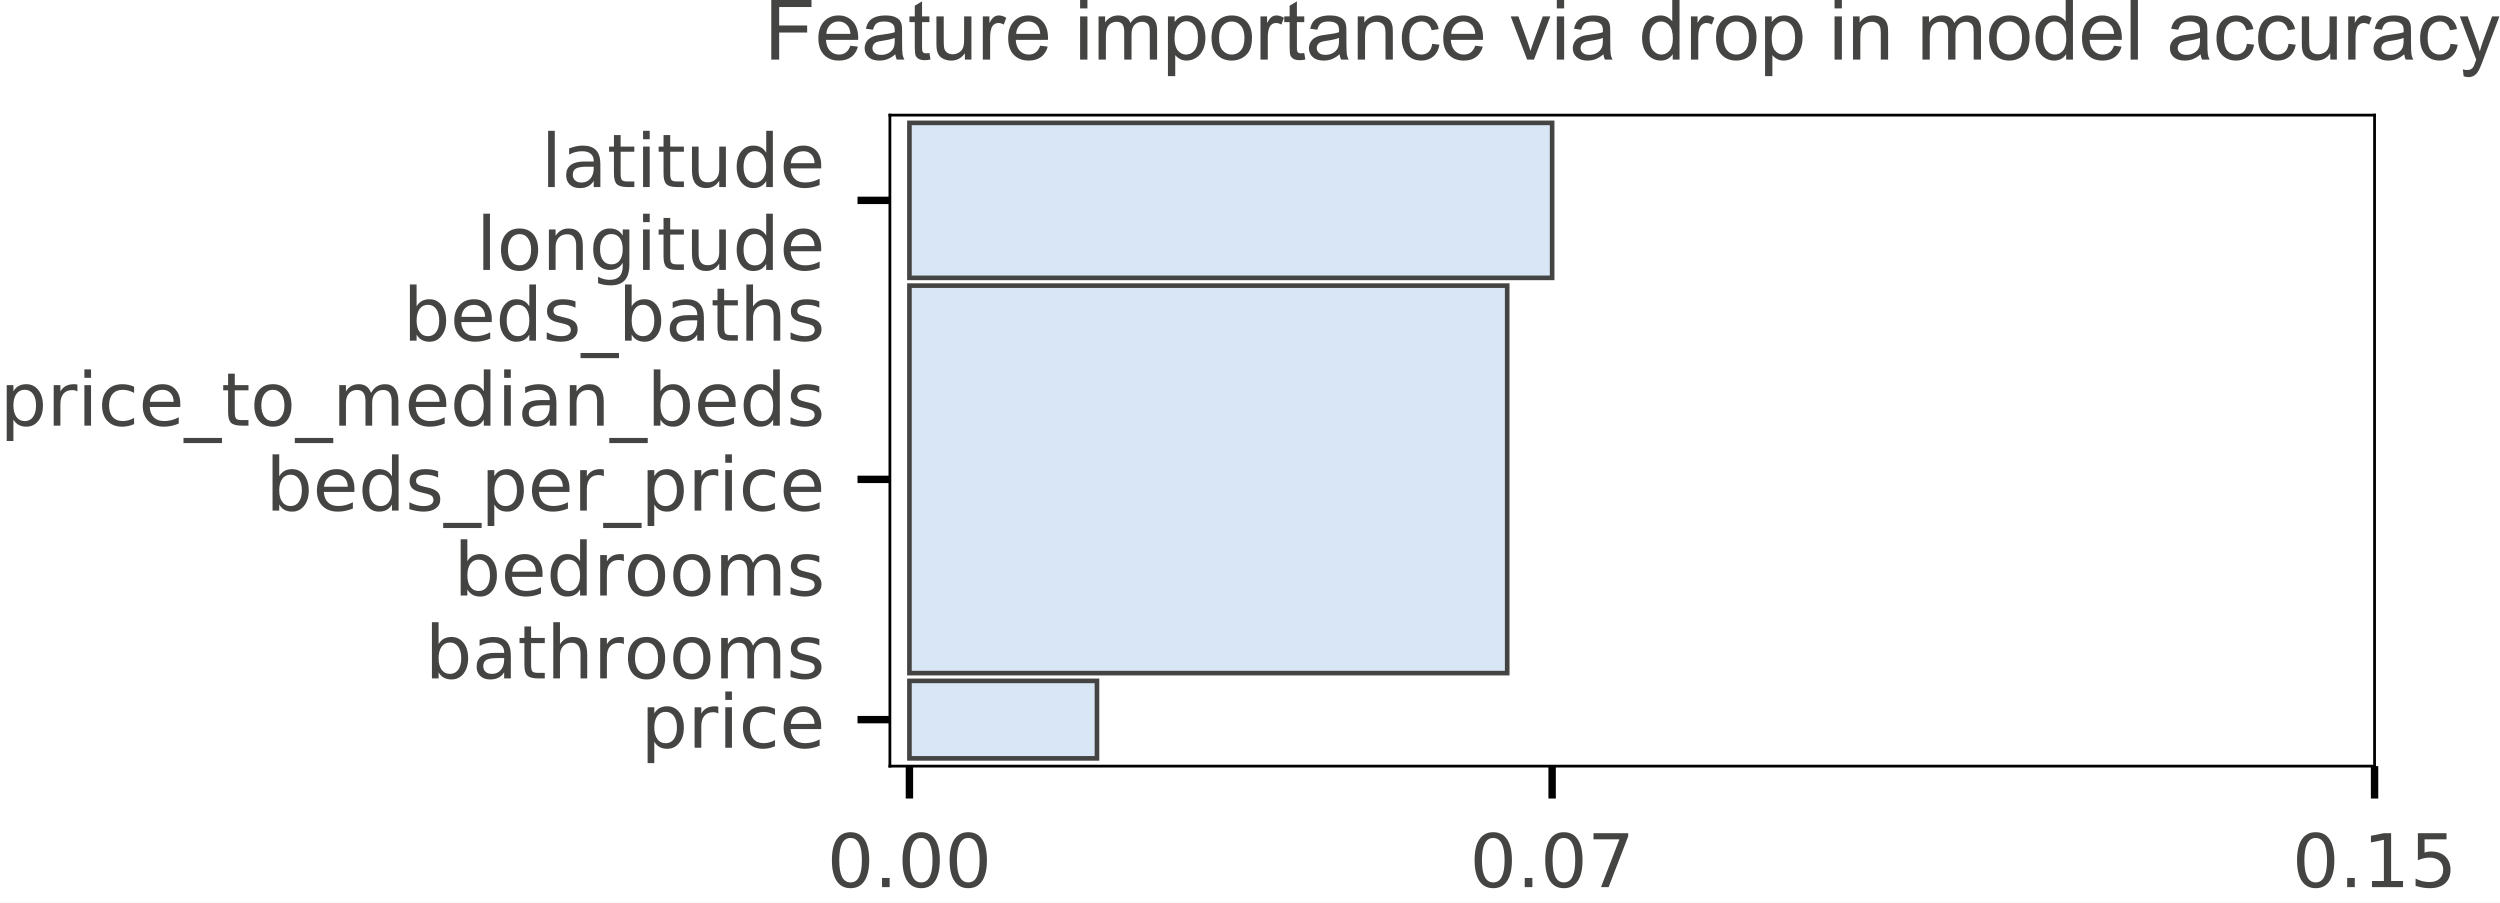
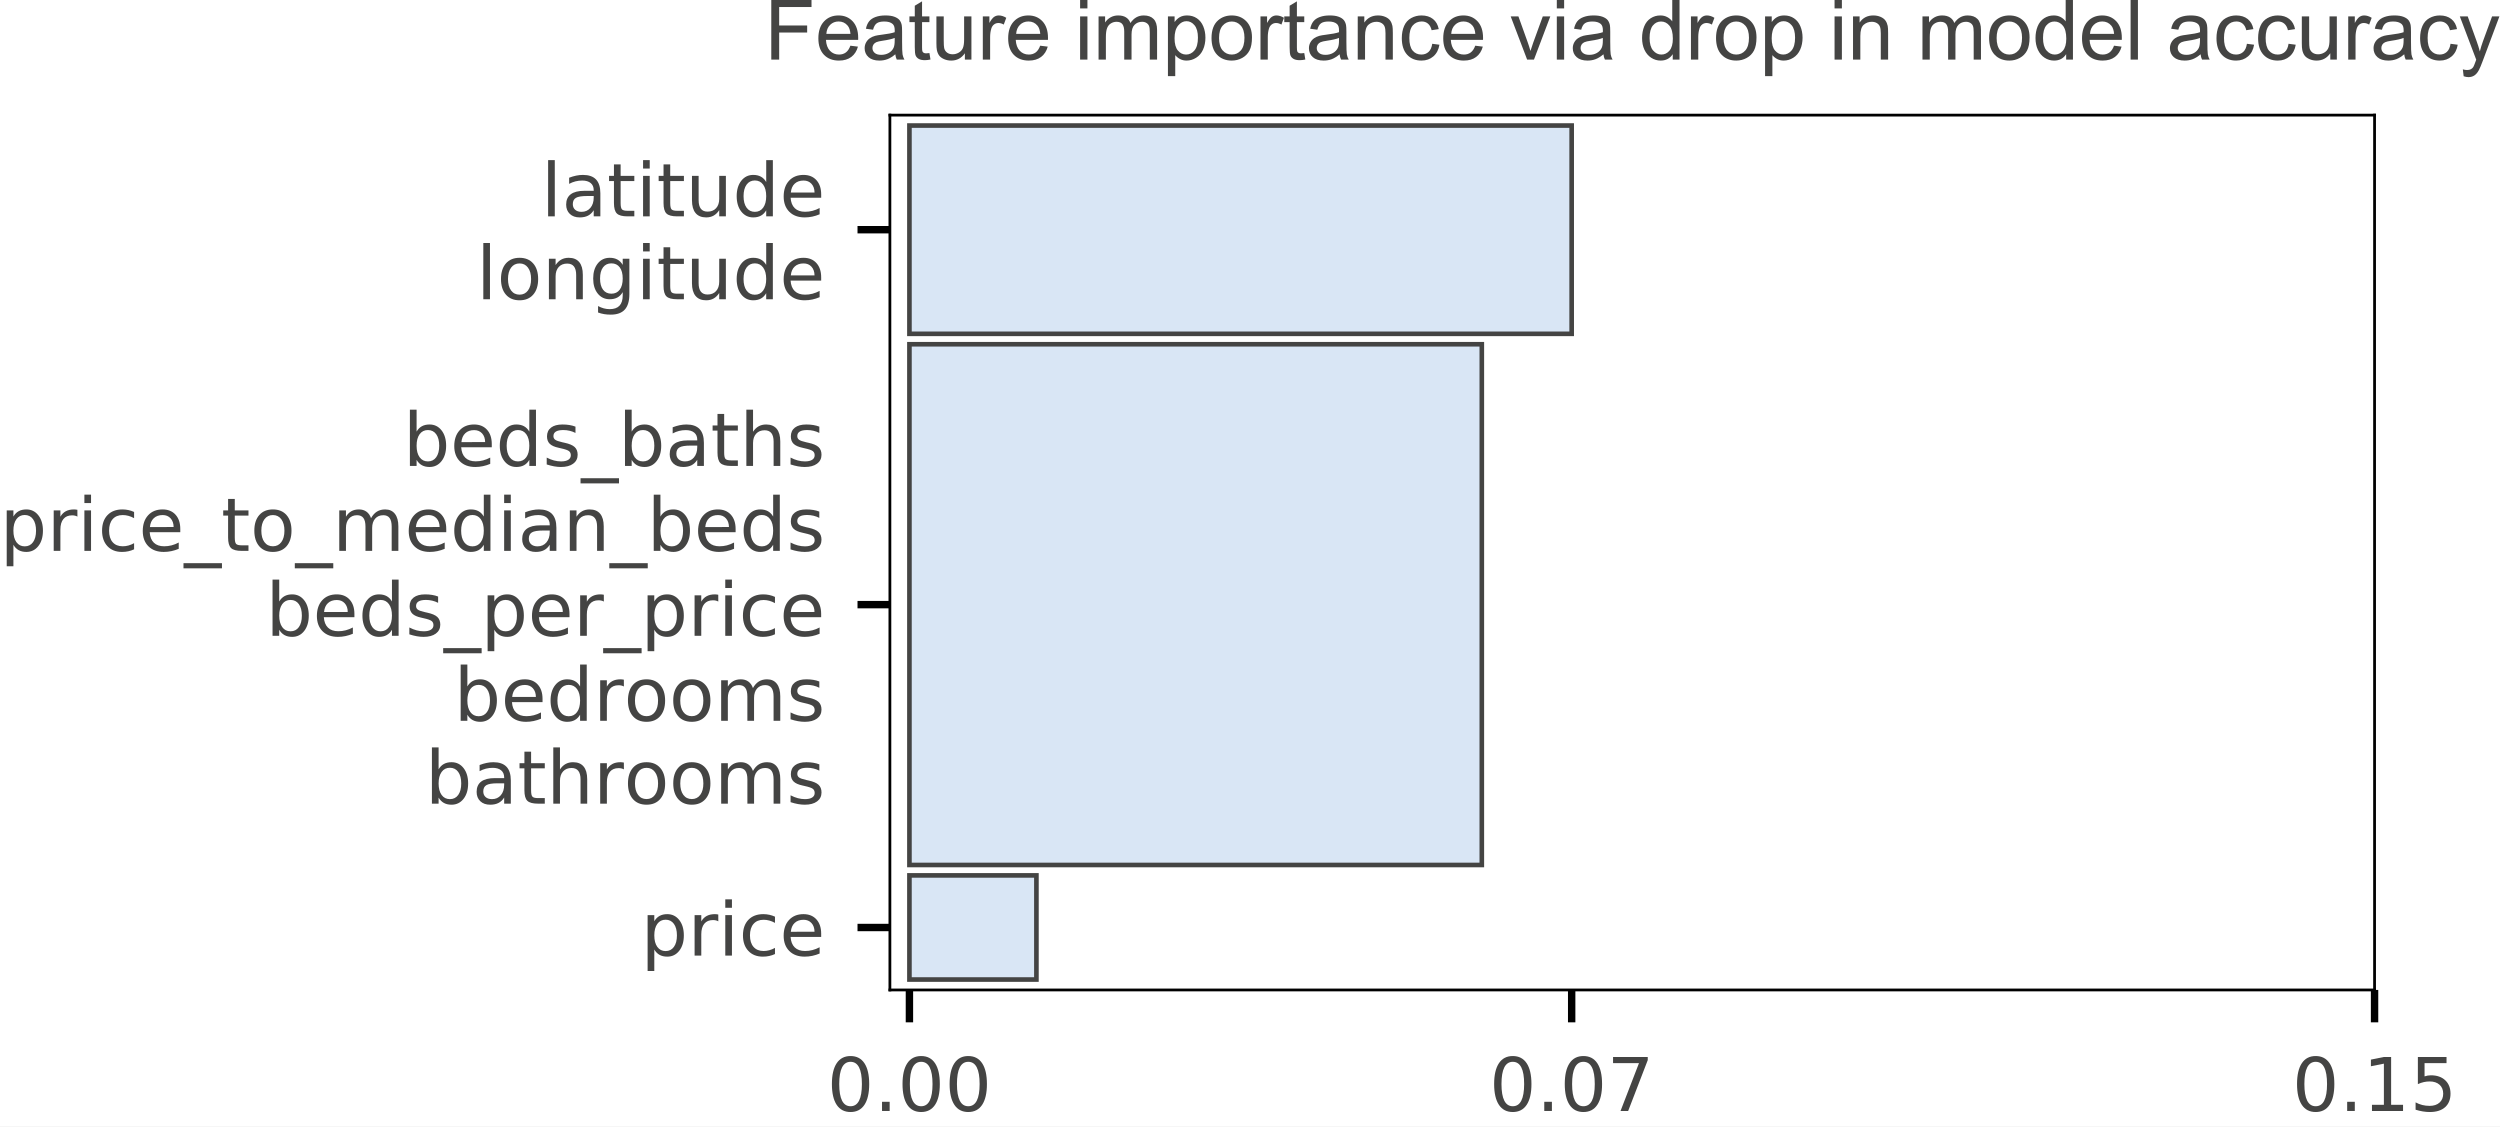
- <svg xmlns="http://www.w3.org/2000/svg" xmlns:xlink="http://www.w3.org/1999/xlink" height="97.545pt" version="1.1" viewBox="0 0 270.198 97.545" width="270.198pt">
+ <svg xmlns="http://www.w3.org/2000/svg" xmlns:xlink="http://www.w3.org/1999/xlink" height="121.737pt" version="1.1" viewBox="0 0 270.198 121.737" width="270.198pt">
  <defs>
    <style type="text/css">
*{stroke-linecap:butt;stroke-linejoin:round;}
  </style>
  </defs>
  <g id="figure_1">
    <g id="patch_1">
-       <path d="M 0 97.545  L 270.198 97.545  L 270.198 0  L 0 0  z " style="fill:#ffffff;" />
+       <path d="M 0 121.737  L 270.198 121.737  L 270.198 0  L 0 0  z " style="fill:#ffffff;" />
    </g>
    <g id="axes_1">
      <g id="patch_2">
-         <path d="M 96.179 82.802  L 256.641 82.802  L 256.641 12.442  L 96.179 12.442  z " style="fill:#ffffff;" />
+         <path d="M 96.179 106.994  L 256.641 106.994  L 256.641 12.442  L 96.179 12.442  z " style="fill:#ffffff;" />
      </g>
      <g id="patch_3">
-         <path clip-path="url(#pb4e7ca838b)" d="M 98.29 13.28  L 167.753 13.28  L 167.753 30.032  L 98.29 30.032  z " style="fill:#d9e6f5;stroke:#444443;stroke-linejoin:miter;stroke-width:0.5;" />
+         <path clip-path="url(#p5113e5cf1f)" d="M 98.29 13.568  L 169.865 13.568  L 169.865 36.08  L 98.29 36.08  z " style="fill:#d9e6f5;stroke:#444443;stroke-linejoin:miter;stroke-width:0.5;" />
      </g>
      <g id="patch_4">
-         <path clip-path="url(#pb4e7ca838b)" d="M 98.29 30.87  L 162.897 30.87  L 162.897 72.751  L 98.29 72.751  z " style="fill:#d9e6f5;stroke:#444443;stroke-linejoin:miter;stroke-width:0.5;" />
+         <path clip-path="url(#p5113e5cf1f)" d="M 98.29 37.206  L 160.153 37.206  L 160.153 93.487  L 98.29 93.487  z " style="fill:#d9e6f5;stroke:#444443;stroke-linejoin:miter;stroke-width:0.5;" />
      </g>
      <g id="patch_5">
-         <path clip-path="url(#pb4e7ca838b)" d="M 98.29 73.588  L 118.559 73.588  L 118.559 81.964  L 98.29 81.964  z " style="fill:#d9e6f5;stroke:#444443;stroke-linejoin:miter;stroke-width:0.5;" />
+         <path clip-path="url(#p5113e5cf1f)" d="M 98.29 94.612  L 112.014 94.612  L 112.014 105.868  L 98.29 105.868  z " style="fill:#d9e6f5;stroke:#444443;stroke-linejoin:miter;stroke-width:0.5;" />
      </g>
      <g id="matplotlib.axis_1">
        <g id="xtick_1">
          <g id="line2d_1">
            <defs>
-               <path d="M 0 0  L 0 3.5  " id="m1518445df1" style="stroke:#000000;stroke-width:0.8;" />
-             </defs>
-             <g>
-               <use style="stroke:#000000;stroke-width:0.8;" x="98.29" xlink:href="#m1518445df1" y="82.802" />
+               <path d="M 0 0  L 0 3.5  " id="m4d59fec3ed" style="stroke:#000000;stroke-width:0.8;" />
+             </defs>
+             <g>
+               <use style="stroke:#000000;stroke-width:0.8;" x="98.29" xlink:href="#m4d59fec3ed" y="106.994" />
            </g>
          </g>
          <g id="text_1">
            <defs>
              <path d="M 31.781 66.406  Q 24.172 66.406 20.328 58.906  Q 16.5 51.422 16.5 36.375  Q 16.5 21.391 20.328 13.891  Q 24.172 6.391 31.781 6.391  Q 39.453 6.391 43.281 13.891  Q 47.125 21.391 47.125 36.375  Q 47.125 51.422 43.281 58.906  Q 39.453 66.406 31.781 66.406  z M 31.781 74.219  Q 44.047 74.219 50.516 64.516  Q 56.984 54.828 56.984 36.375  Q 56.984 17.969 50.516 8.266  Q 44.047 -1.422 31.781 -1.422  Q 19.531 -1.422 13.062 8.266  Q 6.594 17.969 6.594 36.375  Q 6.594 54.828 13.062 64.516  Q 19.531 74.219 31.781 74.219  z " id="DejaVuSans-30" />
              <path d="M 10.688 12.406  L 21 12.406  L 21 0  L 10.688 0  z " id="DejaVuSans-2e" />
            </defs>
-             <g style="fill:#444443;" transform="translate(89.38385 95.88078)scale(0.08 -0.08)">
+             <g style="fill:#444443;" transform="translate(89.38385 120.0728)scale(0.08 -0.08)">
              <use xlink:href="#DejaVuSans-30" />
              <use x="63.623" xlink:href="#DejaVuSans-2e" />
              <use x="95.41" xlink:href="#DejaVuSans-30" />
              <use x="159.033" xlink:href="#DejaVuSans-30" />
            </g>
          </g>
        </g>
        <g id="xtick_2">
          <g id="line2d_2">
            <g>
-               <use style="stroke:#000000;stroke-width:0.8;" x="167.753" xlink:href="#m1518445df1" y="82.802" />
+               <use style="stroke:#000000;stroke-width:0.8;" x="169.865" xlink:href="#m4d59fec3ed" y="106.994" />
            </g>
          </g>
          <g id="text_2">
            <defs>
              <path d="M 8.203 72.906  L 55.078 72.906  L 55.078 68.703  L 28.609 0  L 18.312 0  L 43.219 64.594  L 8.203 64.594  z " id="DejaVuSans-37" />
            </defs>
-             <g style="fill:#444443;" transform="translate(158.8472 95.88078)scale(0.08 -0.08)">
+             <g style="fill:#444443;" transform="translate(160.9586 120.0728)scale(0.08 -0.08)">
              <use xlink:href="#DejaVuSans-30" />
              <use x="63.623" xlink:href="#DejaVuSans-2e" />
              <use x="95.41" xlink:href="#DejaVuSans-30" />
              <use x="159.033" xlink:href="#DejaVuSans-37" />
            </g>
          </g>
        </g>
        <g id="xtick_3">
          <g id="line2d_3">
            <g>
-               <use style="stroke:#000000;stroke-width:0.8;" x="256.641" xlink:href="#m1518445df1" y="82.802" />
+               <use style="stroke:#000000;stroke-width:0.8;" x="256.641" xlink:href="#m4d59fec3ed" y="106.994" />
            </g>
          </g>
          <g id="text_3">
            <defs>
              <path d="M 12.406 8.297  L 28.516 8.297  L 28.516 63.922  L 10.984 60.406  L 10.984 69.391  L 28.422 72.906  L 38.281 72.906  L 38.281 8.297  L 54.391 8.297  L 54.391 0  L 12.406 0  z " id="DejaVuSans-31" />
              <path d="M 10.797 72.906  L 49.516 72.906  L 49.516 64.594  L 19.828 64.594  L 19.828 46.734  Q 21.969 47.469 24.109 47.828  Q 26.266 48.188 28.422 48.188  Q 40.625 48.188 47.75 41.5  Q 54.891 34.812 54.891 23.391  Q 54.891 11.625 47.562 5.094  Q 40.234 -1.422 26.906 -1.422  Q 22.312 -1.422 17.547 -0.641  Q 12.797 0.141 7.719 1.703  L 7.719 11.625  Q 12.109 9.234 16.797 8.062  Q 21.484 6.891 26.703 6.891  Q 35.156 6.891 40.078 11.328  Q 45.016 15.766 45.016 23.391  Q 45.016 31 40.078 35.438  Q 35.156 39.891 26.703 39.891  Q 22.75 39.891 18.812 39.016  Q 14.891 38.141 10.797 36.281  z " id="DejaVuSans-35" />
            </defs>
-             <g style="fill:#444443;" transform="translate(247.735 95.88078)scale(0.08 -0.08)">
+             <g style="fill:#444443;" transform="translate(247.735 120.0728)scale(0.08 -0.08)">
              <use xlink:href="#DejaVuSans-30" />
              <use x="63.623" xlink:href="#DejaVuSans-2e" />
              <use x="95.41" xlink:href="#DejaVuSans-31" />
              <use x="159.033" xlink:href="#DejaVuSans-35" />
            </g>
          </g>
        </g>
      </g>
      <g id="matplotlib.axis_2">
        <g id="ytick_1">
          <g id="line2d_4">
            <defs>
-               <path d="M 0 0  L -3.5 0  " id="m48a1616b72" style="stroke:#000000;stroke-width:0.8;" />
-             </defs>
-             <g>
-               <use style="stroke:#000000;stroke-width:0.8;" x="96.179" xlink:href="#m48a1616b72" y="21.656" />
+               <path d="M 0 0  L -3.5 0  " id="mfc7f352cbe" style="stroke:#000000;stroke-width:0.8;" />
+             </defs>
+             <g>
+               <use style="stroke:#000000;stroke-width:0.8;" x="96.179" xlink:href="#mfc7f352cbe" y="24.824" />
            </g>
          </g>
          <g id="text_4">
            <defs>
              <path d="M 9.422 75.984  L 18.406 75.984  L 18.406 0  L 9.422 0  z " id="DejaVuSans-6c" />
              <path d="M 34.281 27.484  Q 23.391 27.484 19.188 25  Q 14.984 22.516 14.984 16.5  Q 14.984 11.719 18.141 8.906  Q 21.297 6.109 26.703 6.109  Q 34.188 6.109 38.703 11.406  Q 43.219 16.703 43.219 25.484  L 43.219 27.484  z M 52.203 31.203  L 52.203 0  L 43.219 0  L 43.219 8.297  Q 40.141 3.328 35.547 0.953  Q 30.953 -1.422 24.312 -1.422  Q 15.922 -1.422 10.953 3.297  Q 6 8.016 6 15.922  Q 6 25.141 12.172 29.828  Q 18.359 34.516 30.609 34.516  L 43.219 34.516  L 43.219 35.406  Q 43.219 41.609 39.141 45  Q 35.062 48.391 27.688 48.391  Q 23 48.391 18.547 47.266  Q 14.109 46.141 10.016 43.891  L 10.016 52.203  Q 14.938 54.109 19.578 55.047  Q 24.219 56 28.609 56  Q 40.484 56 46.344 49.844  Q 52.203 43.703 52.203 31.203  z " id="DejaVuSans-61" />
              <path d="M 18.312 70.219  L 18.312 54.688  L 36.812 54.688  L 36.812 47.703  L 18.312 47.703  L 18.312 18.016  Q 18.312 11.328 20.141 9.422  Q 21.969 7.516 27.594 7.516  L 36.812 7.516  L 36.812 0  L 27.594 0  Q 17.188 0 13.234 3.875  Q 9.281 7.766 9.281 18.016  L 9.281 47.703  L 2.688 47.703  L 2.688 54.688  L 9.281 54.688  L 9.281 70.219  z " id="DejaVuSans-74" />
              <path d="M 9.422 54.688  L 18.406 54.688  L 18.406 0  L 9.422 0  z M 9.422 75.984  L 18.406 75.984  L 18.406 64.594  L 9.422 64.594  z " id="DejaVuSans-69" />
              <path d="M 8.5 21.578  L 8.5 54.688  L 17.484 54.688  L 17.484 21.922  Q 17.484 14.156 20.5 10.266  Q 23.531 6.391 29.594 6.391  Q 36.859 6.391 41.078 11.031  Q 45.312 15.672 45.312 23.688  L 45.312 54.688  L 54.297 54.688  L 54.297 0  L 45.312 0  L 45.312 8.406  Q 42.047 3.422 37.719 1  Q 33.406 -1.422 27.688 -1.422  Q 18.266 -1.422 13.375 4.438  Q 8.5 10.297 8.5 21.578  z M 31.109 56  z " id="DejaVuSans-75" />
              <path d="M 45.406 46.391  L 45.406 75.984  L 54.391 75.984  L 54.391 0  L 45.406 0  L 45.406 8.203  Q 42.578 3.328 38.25 0.953  Q 33.938 -1.422 27.875 -1.422  Q 17.969 -1.422 11.734 6.484  Q 5.516 14.406 5.516 27.297  Q 5.516 40.188 11.734 48.094  Q 17.969 56 27.875 56  Q 33.938 56 38.25 53.625  Q 42.578 51.266 45.406 46.391  z M 14.797 27.297  Q 14.797 17.391 18.875 11.75  Q 22.953 6.109 30.078 6.109  Q 37.203 6.109 41.297 11.75  Q 45.406 17.391 45.406 27.297  Q 45.406 37.203 41.297 42.844  Q 37.203 48.484 30.078 48.484  Q 22.953 48.484 18.875 42.844  Q 14.797 37.203 14.797 27.297  z " id="DejaVuSans-64" />
              <path d="M 56.203 29.594  L 56.203 25.203  L 14.891 25.203  Q 15.484 15.922 20.484 11.062  Q 25.484 6.203 34.422 6.203  Q 39.594 6.203 44.453 7.469  Q 49.312 8.734 54.109 11.281  L 54.109 2.781  Q 49.266 0.734 44.188 -0.344  Q 39.109 -1.422 33.891 -1.422  Q 20.797 -1.422 13.156 6.188  Q 5.516 13.812 5.516 26.812  Q 5.516 40.234 12.766 48.109  Q 20.016 56 32.328 56  Q 43.359 56 49.781 48.891  Q 56.203 41.797 56.203 29.594  z M 47.219 32.234  Q 47.125 39.594 43.094 43.984  Q 39.062 48.391 32.422 48.391  Q 24.906 48.391 20.391 44.141  Q 15.875 39.891 15.188 32.172  z " id="DejaVuSans-65" />
            </defs>
-             <g style="fill:#444443;" transform="translate(58.4875 20.21609)scale(0.08 -0.08)">
+             <g style="fill:#444443;" transform="translate(58.4875 23.38409)scale(0.08 -0.08)">
              <use xlink:href="#DejaVuSans-6c" />
              <use x="27.783" xlink:href="#DejaVuSans-61" />
              <use x="89.062" xlink:href="#DejaVuSans-74" />
              <use x="128.271" xlink:href="#DejaVuSans-69" />
              <use x="156.055" xlink:href="#DejaVuSans-74" />
              <use x="195.264" xlink:href="#DejaVuSans-75" />
              <use x="258.643" xlink:href="#DejaVuSans-64" />
              <use x="322.119" xlink:href="#DejaVuSans-65" />
            </g>
            <defs>
              <path d="M 30.609 48.391  Q 23.391 48.391 19.188 42.75  Q 14.984 37.109 14.984 27.297  Q 14.984 17.484 19.156 11.844  Q 23.344 6.203 30.609 6.203  Q 37.797 6.203 41.984 11.859  Q 46.188 17.531 46.188 27.297  Q 46.188 37.016 41.984 42.703  Q 37.797 48.391 30.609 48.391  z M 30.609 56  Q 42.328 56 49.016 48.375  Q 55.719 40.766 55.719 27.297  Q 55.719 13.875 49.016 6.219  Q 42.328 -1.422 30.609 -1.422  Q 18.844 -1.422 12.172 6.219  Q 5.516 13.875 5.516 27.297  Q 5.516 40.766 12.172 48.375  Q 18.844 56 30.609 56  z " id="DejaVuSans-6f" />
              <path d="M 54.891 33.016  L 54.891 0  L 45.906 0  L 45.906 32.719  Q 45.906 40.484 42.875 44.328  Q 39.844 48.188 33.797 48.188  Q 26.516 48.188 22.312 43.547  Q 18.109 38.922 18.109 30.906  L 18.109 0  L 9.078 0  L 9.078 54.688  L 18.109 54.688  L 18.109 46.188  Q 21.344 51.125 25.703 53.562  Q 30.078 56 35.797 56  Q 45.219 56 50.047 50.172  Q 54.891 44.344 54.891 33.016  z " id="DejaVuSans-6e" />
              <path d="M 45.406 27.984  Q 45.406 37.75 41.375 43.109  Q 37.359 48.484 30.078 48.484  Q 22.859 48.484 18.828 43.109  Q 14.797 37.75 14.797 27.984  Q 14.797 18.266 18.828 12.891  Q 22.859 7.516 30.078 7.516  Q 37.359 7.516 41.375 12.891  Q 45.406 18.266 45.406 27.984  z M 54.391 6.781  Q 54.391 -7.172 48.188 -13.984  Q 42 -20.797 29.203 -20.797  Q 24.469 -20.797 20.266 -20.094  Q 16.062 -19.391 12.109 -17.922  L 12.109 -9.188  Q 16.062 -11.328 19.922 -12.344  Q 23.781 -13.375 27.781 -13.375  Q 36.625 -13.375 41.016 -8.766  Q 45.406 -4.156 45.406 5.172  L 45.406 9.625  Q 42.625 4.781 38.281 2.391  Q 33.938 0 27.875 0  Q 17.828 0 11.672 7.656  Q 5.516 15.328 5.516 27.984  Q 5.516 40.672 11.672 48.328  Q 17.828 56 27.875 56  Q 33.938 56 38.281 53.609  Q 42.625 51.219 45.406 46.391  L 45.406 54.688  L 54.391 54.688  z " id="DejaVuSans-67" />
            </defs>
-             <g style="fill:#444443;" transform="translate(51.4825 29.17434)scale(0.08 -0.08)">
+             <g style="fill:#444443;" transform="translate(51.4825 32.34234)scale(0.08 -0.08)">
              <use xlink:href="#DejaVuSans-6c" />
              <use x="27.783" xlink:href="#DejaVuSans-6f" />
              <use x="88.965" xlink:href="#DejaVuSans-6e" />
              <use x="152.344" xlink:href="#DejaVuSans-67" />
              <use x="215.82" xlink:href="#DejaVuSans-69" />
              <use x="243.604" xlink:href="#DejaVuSans-74" />
              <use x="282.812" xlink:href="#DejaVuSans-75" />
              <use x="346.191" xlink:href="#DejaVuSans-64" />
              <use x="409.668" xlink:href="#DejaVuSans-65" />
            </g>
          </g>
        </g>
        <g id="ytick_2">
          <g id="line2d_5">
            <g>
-               <use style="stroke:#000000;stroke-width:0.8;" x="96.179" xlink:href="#m48a1616b72" y="51.81" />
+               <use style="stroke:#000000;stroke-width:0.8;" x="96.179" xlink:href="#mfc7f352cbe" y="65.346" />
            </g>
          </g>
          <g id="text_5">
            <defs>
              <path d="M 48.688 27.297  Q 48.688 37.203 44.609 42.844  Q 40.531 48.484 33.406 48.484  Q 26.266 48.484 22.188 42.844  Q 18.109 37.203 18.109 27.297  Q 18.109 17.391 22.188 11.75  Q 26.266 6.109 33.406 6.109  Q 40.531 6.109 44.609 11.75  Q 48.688 17.391 48.688 27.297  z M 18.109 46.391  Q 20.953 51.266 25.266 53.625  Q 29.594 56 35.594 56  Q 45.562 56 51.781 48.094  Q 58.016 40.188 58.016 27.297  Q 58.016 14.406 51.781 6.484  Q 45.562 -1.422 35.594 -1.422  Q 29.594 -1.422 25.266 0.953  Q 20.953 3.328 18.109 8.203  L 18.109 0  L 9.078 0  L 9.078 75.984  L 18.109 75.984  z " id="DejaVuSans-62" />
              <path d="M 44.281 53.078  L 44.281 44.578  Q 40.484 46.531 36.375 47.5  Q 32.281 48.484 27.875 48.484  Q 21.188 48.484 17.844 46.438  Q 14.5 44.391 14.5 40.281  Q 14.5 37.156 16.891 35.375  Q 19.281 33.594 26.516 31.984  L 29.594 31.297  Q 39.156 29.25 43.188 25.516  Q 47.219 21.781 47.219 15.094  Q 47.219 7.469 41.188 3.016  Q 35.156 -1.422 24.609 -1.422  Q 20.219 -1.422 15.453 -0.562  Q 10.688 0.297 5.422 2  L 5.422 11.281  Q 10.406 8.688 15.234 7.391  Q 20.062 6.109 24.812 6.109  Q 31.156 6.109 34.562 8.281  Q 37.984 10.453 37.984 14.406  Q 37.984 18.062 35.516 20.016  Q 33.062 21.969 24.703 23.781  L 21.578 24.516  Q 13.234 26.266 9.516 29.906  Q 5.812 33.547 5.812 39.891  Q 5.812 47.609 11.281 51.797  Q 16.75 56 26.812 56  Q 31.781 56 36.172 55.266  Q 40.578 54.547 44.281 53.078  z " id="DejaVuSans-73" />
              <path d="M 50.984 -16.609  L 50.984 -23.578  L -0.984 -23.578  L -0.984 -16.609  z " id="DejaVuSans-5f" />
              <path d="M 54.891 33.016  L 54.891 0  L 45.906 0  L 45.906 32.719  Q 45.906 40.484 42.875 44.328  Q 39.844 48.188 33.797 48.188  Q 26.516 48.188 22.312 43.547  Q 18.109 38.922 18.109 30.906  L 18.109 0  L 9.078 0  L 9.078 75.984  L 18.109 75.984  L 18.109 46.188  Q 21.344 51.125 25.703 53.562  Q 30.078 56 35.797 56  Q 45.219 56 50.047 50.172  Q 54.891 44.344 54.891 33.016  z " id="DejaVuSans-68" />
            </defs>
-             <g style="fill:#444443;" transform="translate(43.57625 36.82175)scale(0.08 -0.08)">
+             <g style="fill:#444443;" transform="translate(43.57625 50.35775)scale(0.08 -0.08)">
              <use xlink:href="#DejaVuSans-62" />
              <use x="63.477" xlink:href="#DejaVuSans-65" />
              <use x="125" xlink:href="#DejaVuSans-64" />
              <use x="188.477" xlink:href="#DejaVuSans-73" />
              <use x="240.576" xlink:href="#DejaVuSans-5f" />
              <use x="290.576" xlink:href="#DejaVuSans-62" />
              <use x="354.053" xlink:href="#DejaVuSans-61" />
              <use x="415.332" xlink:href="#DejaVuSans-74" />
              <use x="454.541" xlink:href="#DejaVuSans-68" />
              <use x="517.92" xlink:href="#DejaVuSans-73" />
            </g>
            <defs>
              <path d="M 18.109 8.203  L 18.109 -20.797  L 9.078 -20.797  L 9.078 54.688  L 18.109 54.688  L 18.109 46.391  Q 20.953 51.266 25.266 53.625  Q 29.594 56 35.594 56  Q 45.562 56 51.781 48.094  Q 58.016 40.188 58.016 27.297  Q 58.016 14.406 51.781 6.484  Q 45.562 -1.422 35.594 -1.422  Q 29.594 -1.422 25.266 0.953  Q 20.953 3.328 18.109 8.203  z M 48.688 27.297  Q 48.688 37.203 44.609 42.844  Q 40.531 48.484 33.406 48.484  Q 26.266 48.484 22.188 42.844  Q 18.109 37.203 18.109 27.297  Q 18.109 17.391 22.188 11.75  Q 26.266 6.109 33.406 6.109  Q 40.531 6.109 44.609 11.75  Q 48.688 17.391 48.688 27.297  z " id="DejaVuSans-70" />
              <path d="M 41.109 46.297  Q 39.594 47.172 37.812 47.578  Q 36.031 48 33.891 48  Q 26.266 48 22.188 43.047  Q 18.109 38.094 18.109 28.812  L 18.109 0  L 9.078 0  L 9.078 54.688  L 18.109 54.688  L 18.109 46.188  Q 20.953 51.172 25.484 53.578  Q 30.031 56 36.531 56  Q 37.453 56 38.578 55.875  Q 39.703 55.766 41.062 55.516  z " id="DejaVuSans-72" />
              <path d="M 48.781 52.594  L 48.781 44.188  Q 44.969 46.297 41.141 47.344  Q 37.312 48.391 33.406 48.391  Q 24.656 48.391 19.812 42.844  Q 14.984 37.312 14.984 27.297  Q 14.984 17.281 19.812 11.734  Q 24.656 6.203 33.406 6.203  Q 37.312 6.203 41.141 7.25  Q 44.969 8.297 48.781 10.406  L 48.781 2.094  Q 45.016 0.344 40.984 -0.531  Q 36.969 -1.422 32.422 -1.422  Q 20.062 -1.422 12.781 6.344  Q 5.516 14.109 5.516 27.297  Q 5.516 40.672 12.859 48.328  Q 20.219 56 33.016 56  Q 37.156 56 41.109 55.141  Q 45.062 54.297 48.781 52.594  z " id="DejaVuSans-63" />
              <path d="M 52 44.188  Q 55.375 50.25 60.062 53.125  Q 64.75 56 71.094 56  Q 79.641 56 84.281 50.016  Q 88.922 44.047 88.922 33.016  L 88.922 0  L 79.891 0  L 79.891 32.719  Q 79.891 40.578 77.094 44.375  Q 74.312 48.188 68.609 48.188  Q 61.625 48.188 57.562 43.547  Q 53.516 38.922 53.516 30.906  L 53.516 0  L 44.484 0  L 44.484 32.719  Q 44.484 40.625 41.703 44.406  Q 38.922 48.188 33.109 48.188  Q 26.219 48.188 22.156 43.531  Q 18.109 38.875 18.109 30.906  L 18.109 0  L 9.078 0  L 9.078 54.688  L 18.109 54.688  L 18.109 46.188  Q 21.188 51.219 25.484 53.609  Q 29.781 56 35.688 56  Q 41.656 56 45.828 52.969  Q 50 49.953 52 44.188  z " id="DejaVuSans-6d" />
            </defs>
-             <g style="fill:#444443;" transform="translate(0 46.0025)scale(0.08 -0.08)">
+             <g style="fill:#444443;" transform="translate(0 59.5385)scale(0.08 -0.08)">
              <use xlink:href="#DejaVuSans-70" />
              <use x="63.477" xlink:href="#DejaVuSans-72" />
              <use x="104.59" xlink:href="#DejaVuSans-69" />
              <use x="132.373" xlink:href="#DejaVuSans-63" />
              <use x="187.354" xlink:href="#DejaVuSans-65" />
              <use x="248.877" xlink:href="#DejaVuSans-5f" />
              <use x="298.877" xlink:href="#DejaVuSans-74" />
              <use x="338.086" xlink:href="#DejaVuSans-6f" />
              <use x="399.268" xlink:href="#DejaVuSans-5f" />
              <use x="449.268" xlink:href="#DejaVuSans-6d" />
              <use x="546.68" xlink:href="#DejaVuSans-65" />
              <use x="608.203" xlink:href="#DejaVuSans-64" />
              <use x="671.68" xlink:href="#DejaVuSans-69" />
              <use x="699.463" xlink:href="#DejaVuSans-61" />
              <use x="760.742" xlink:href="#DejaVuSans-6e" />
              <use x="824.121" xlink:href="#DejaVuSans-5f" />
              <use x="874.121" xlink:href="#DejaVuSans-62" />
              <use x="937.598" xlink:href="#DejaVuSans-65" />
              <use x="999.121" xlink:href="#DejaVuSans-64" />
              <use x="1062.598" xlink:href="#DejaVuSans-73" />
            </g>
-             <g style="fill:#444443;" transform="translate(28.73 55.18325)scale(0.08 -0.08)">
+             <g style="fill:#444443;" transform="translate(28.73 68.71925)scale(0.08 -0.08)">
              <use xlink:href="#DejaVuSans-62" />
              <use x="63.477" xlink:href="#DejaVuSans-65" />
              <use x="125" xlink:href="#DejaVuSans-64" />
              <use x="188.477" xlink:href="#DejaVuSans-73" />
              <use x="240.576" xlink:href="#DejaVuSans-5f" />
              <use x="290.576" xlink:href="#DejaVuSans-70" />
              <use x="354.053" xlink:href="#DejaVuSans-65" />
              <use x="415.576" xlink:href="#DejaVuSans-72" />
              <use x="456.689" xlink:href="#DejaVuSans-5f" />
              <use x="506.689" xlink:href="#DejaVuSans-70" />
              <use x="570.166" xlink:href="#DejaVuSans-72" />
              <use x="611.279" xlink:href="#DejaVuSans-69" />
              <use x="639.062" xlink:href="#DejaVuSans-63" />
              <use x="694.043" xlink:href="#DejaVuSans-65" />
            </g>
-             <g style="fill:#444443;" transform="translate(49.0625 64.364)scale(0.08 -0.08)">
+             <g style="fill:#444443;" transform="translate(49.0625 77.9)scale(0.08 -0.08)">
              <use xlink:href="#DejaVuSans-62" />
              <use x="63.477" xlink:href="#DejaVuSans-65" />
              <use x="125" xlink:href="#DejaVuSans-64" />
              <use x="188.477" xlink:href="#DejaVuSans-72" />
              <use x="229.559" xlink:href="#DejaVuSans-6f" />
              <use x="290.74" xlink:href="#DejaVuSans-6f" />
              <use x="351.922" xlink:href="#DejaVuSans-6d" />
              <use x="449.334" xlink:href="#DejaVuSans-73" />
            </g>
-             <g style="fill:#444443;" transform="translate(45.955 73.32225)scale(0.08 -0.08)">
+             <g style="fill:#444443;" transform="translate(45.955 86.85825)scale(0.08 -0.08)">
              <use xlink:href="#DejaVuSans-62" />
              <use x="63.477" xlink:href="#DejaVuSans-61" />
              <use x="124.756" xlink:href="#DejaVuSans-74" />
              <use x="163.965" xlink:href="#DejaVuSans-68" />
              <use x="227.344" xlink:href="#DejaVuSans-72" />
              <use x="268.426" xlink:href="#DejaVuSans-6f" />
              <use x="329.607" xlink:href="#DejaVuSans-6f" />
              <use x="390.789" xlink:href="#DejaVuSans-6d" />
              <use x="488.201" xlink:href="#DejaVuSans-73" />
            </g>
          </g>
        </g>
        <g id="ytick_3">
          <g id="line2d_6">
            <g>
-               <use style="stroke:#000000;stroke-width:0.8;" x="96.179" xlink:href="#m48a1616b72" y="77.776" />
+               <use style="stroke:#000000;stroke-width:0.8;" x="96.179" xlink:href="#mfc7f352cbe" y="100.24" />
            </g>
          </g>
          <g id="text_6">
-             <g style="fill:#444443;" transform="translate(69.2675 80.81569)scale(0.08 -0.08)">
+             <g style="fill:#444443;" transform="translate(69.2675 103.2797)scale(0.08 -0.08)">
              <use xlink:href="#DejaVuSans-70" />
              <use x="63.477" xlink:href="#DejaVuSans-72" />
              <use x="104.59" xlink:href="#DejaVuSans-69" />
              <use x="132.373" xlink:href="#DejaVuSans-63" />
              <use x="187.354" xlink:href="#DejaVuSans-65" />
            </g>
          </g>
        </g>
      </g>
      <g id="patch_6">
-         <path d="M 96.179 82.802  L 96.179 12.442  " style="fill:none;stroke:#000000;stroke-linecap:square;stroke-linejoin:miter;stroke-width:0.3;" />
+         <path d="M 96.179 106.994  L 96.179 12.442  " style="fill:none;stroke:#000000;stroke-linecap:square;stroke-linejoin:miter;stroke-width:0.3;" />
      </g>
      <g id="patch_7">
-         <path d="M 256.641 82.802  L 256.641 12.442  " style="fill:none;stroke:#000000;stroke-linecap:square;stroke-linejoin:miter;stroke-width:0.3;" />
+         <path d="M 256.641 106.994  L 256.641 12.442  " style="fill:none;stroke:#000000;stroke-linecap:square;stroke-linejoin:miter;stroke-width:0.3;" />
      </g>
      <g id="patch_8">
-         <path d="M 96.179 82.802  L 256.641 82.802  " style="fill:none;stroke:#000000;stroke-linecap:square;stroke-linejoin:miter;stroke-width:0.3;" />
+         <path d="M 96.179 106.994  L 256.641 106.994  " style="fill:none;stroke:#000000;stroke-linecap:square;stroke-linejoin:miter;stroke-width:0.3;" />
      </g>
      <g id="patch_9">
        <path d="M 96.179 12.442  L 256.641 12.442  " style="fill:none;stroke:#000000;stroke-linecap:square;stroke-linejoin:miter;stroke-width:0.3;" />
      </g>
      <g id="text_7">
        <defs>
          <path d="M 8.203 0  L 8.203 71.578  L 56.5 71.578  L 56.5 63.141  L 17.672 63.141  L 17.672 40.969  L 51.266 40.969  L 51.266 32.516  L 17.672 32.516  L 17.672 0  z " id="ArialMT-46" />
          <path d="M 42.094 16.703  L 51.172 15.578  Q 49.031 7.625 43.219 3.219  Q 37.406 -1.172 28.375 -1.172  Q 17 -1.172 10.328 5.828  Q 3.656 12.844 3.656 25.484  Q 3.656 38.578 10.391 45.797  Q 17.141 53.031 27.875 53.031  Q 38.281 53.031 44.875 45.953  Q 51.469 38.875 51.469 26.031  Q 51.469 25.25 51.422 23.688  L 12.75 23.688  Q 13.234 15.141 17.578 10.594  Q 21.922 6.062 28.422 6.062  Q 33.25 6.062 36.672 8.594  Q 40.094 11.141 42.094 16.703  z M 13.234 30.906  L 42.188 30.906  Q 41.609 37.453 38.875 40.719  Q 34.672 45.797 27.984 45.797  Q 21.922 45.797 17.797 41.75  Q 13.672 37.703 13.234 30.906  z " id="ArialMT-65" />
          <path d="M 40.438 6.391  Q 35.547 2.25 31.031 0.531  Q 26.516 -1.172 21.344 -1.172  Q 12.797 -1.172 8.203 3  Q 3.609 7.172 3.609 13.672  Q 3.609 17.484 5.344 20.625  Q 7.078 23.781 9.891 25.688  Q 12.703 27.594 16.219 28.562  Q 18.797 29.25 24.031 29.891  Q 34.672 31.156 39.703 32.906  Q 39.75 34.719 39.75 35.203  Q 39.75 40.578 37.25 42.781  Q 33.891 45.75 27.25 45.75  Q 21.047 45.75 18.094 43.578  Q 15.141 41.406 13.719 35.891  L 5.125 37.062  Q 6.297 42.578 8.984 45.969  Q 11.672 49.359 16.75 51.188  Q 21.828 53.031 28.516 53.031  Q 35.156 53.031 39.297 51.469  Q 43.453 49.906 45.406 47.531  Q 47.359 45.172 48.141 41.547  Q 48.578 39.312 48.578 33.453  L 48.578 21.734  Q 48.578 9.469 49.141 6.219  Q 49.703 2.984 51.375 0  L 42.188 0  Q 40.828 2.734 40.438 6.391  z M 39.703 26.031  Q 34.906 24.078 25.344 22.703  Q 19.922 21.922 17.672 20.938  Q 15.438 19.969 14.203 18.094  Q 12.984 16.219 12.984 13.922  Q 12.984 10.406 15.641 8.062  Q 18.312 5.719 23.438 5.719  Q 28.516 5.719 32.469 7.938  Q 36.422 10.156 38.281 14.016  Q 39.703 17 39.703 22.797  z " id="ArialMT-61" />
          <path d="M 25.781 7.859  L 27.047 0.094  Q 23.344 -0.688 20.406 -0.688  Q 15.625 -0.688 12.984 0.828  Q 10.359 2.344 9.281 4.812  Q 8.203 7.281 8.203 15.188  L 8.203 45.016  L 1.766 45.016  L 1.766 51.859  L 8.203 51.859  L 8.203 64.703  L 16.938 69.969  L 16.938 51.859  L 25.781 51.859  L 25.781 45.016  L 16.938 45.016  L 16.938 14.703  Q 16.938 10.938 17.406 9.859  Q 17.875 8.797 18.922 8.156  Q 19.969 7.516 21.922 7.516  Q 23.391 7.516 25.781 7.859  z " id="ArialMT-74" />
          <path d="M 40.578 0  L 40.578 7.625  Q 34.516 -1.172 24.125 -1.172  Q 19.531 -1.172 15.547 0.578  Q 11.578 2.344 9.641 5  Q 7.719 7.672 6.938 11.531  Q 6.391 14.109 6.391 19.734  L 6.391 51.859  L 15.188 51.859  L 15.188 23.094  Q 15.188 16.219 15.719 13.812  Q 16.547 10.359 19.234 8.375  Q 21.922 6.391 25.875 6.391  Q 29.828 6.391 33.297 8.422  Q 36.766 10.453 38.203 13.938  Q 39.656 17.438 39.656 24.078  L 39.656 51.859  L 48.438 51.859  L 48.438 0  z " id="ArialMT-75" />
          <path d="M 6.5 0  L 6.5 51.859  L 14.406 51.859  L 14.406 44  Q 17.438 49.516 20 51.266  Q 22.562 53.031 25.641 53.031  Q 30.078 53.031 34.672 50.203  L 31.641 42.047  Q 28.422 43.953 25.203 43.953  Q 22.312 43.953 20.016 42.219  Q 17.719 40.484 16.75 37.406  Q 15.281 32.719 15.281 27.156  L 15.281 0  z " id="ArialMT-72" />
          <path id="ArialMT-20" />
          <path d="M 6.641 61.469  L 6.641 71.578  L 15.438 71.578  L 15.438 61.469  z M 6.641 0  L 6.641 51.859  L 15.438 51.859  L 15.438 0  z " id="ArialMT-69" />
          <path d="M 6.594 0  L 6.594 51.859  L 14.453 51.859  L 14.453 44.578  Q 16.891 48.391 20.938 50.703  Q 25 53.031 30.172 53.031  Q 35.938 53.031 39.625 50.641  Q 43.312 48.25 44.828 43.953  Q 50.984 53.031 60.844 53.031  Q 68.562 53.031 72.703 48.75  Q 76.859 44.484 76.859 35.594  L 76.859 0  L 68.109 0  L 68.109 32.672  Q 68.109 37.938 67.25 40.25  Q 66.406 42.578 64.156 43.984  Q 61.922 45.406 58.891 45.406  Q 53.422 45.406 49.797 41.766  Q 46.188 38.141 46.188 30.125  L 46.188 0  L 37.406 0  L 37.406 33.688  Q 37.406 39.547 35.25 42.469  Q 33.109 45.406 28.219 45.406  Q 24.516 45.406 21.359 43.453  Q 18.219 41.5 16.797 37.734  Q 15.375 33.984 15.375 26.906  L 15.375 0  z " id="ArialMT-6d" />
          <path d="M 6.594 -19.875  L 6.594 51.859  L 14.594 51.859  L 14.594 45.125  Q 17.438 49.078 21 51.047  Q 24.562 53.031 29.641 53.031  Q 36.281 53.031 41.359 49.609  Q 46.438 46.188 49.016 39.953  Q 51.609 33.734 51.609 26.312  Q 51.609 18.359 48.75 11.984  Q 45.906 5.609 40.453 2.219  Q 35.016 -1.172 29 -1.172  Q 24.609 -1.172 21.109 0.688  Q 17.625 2.547 15.375 5.375  L 15.375 -19.875  z M 14.547 25.641  Q 14.547 15.625 18.594 10.844  Q 22.656 6.062 28.422 6.062  Q 34.281 6.062 38.453 11.016  Q 42.625 15.969 42.625 26.375  Q 42.625 36.281 38.547 41.203  Q 34.469 46.141 28.812 46.141  Q 23.188 46.141 18.859 40.891  Q 14.547 35.641 14.547 25.641  z " id="ArialMT-70" />
          <path d="M 3.328 25.922  Q 3.328 40.328 11.328 47.266  Q 18.016 53.031 27.641 53.031  Q 38.328 53.031 45.109 46.016  Q 51.906 39.016 51.906 26.656  Q 51.906 16.656 48.906 10.906  Q 45.906 5.172 40.156 2  Q 34.422 -1.172 27.641 -1.172  Q 16.75 -1.172 10.031 5.812  Q 3.328 12.797 3.328 25.922  z M 12.359 25.922  Q 12.359 15.969 16.703 11.016  Q 21.047 6.062 27.641 6.062  Q 34.188 6.062 38.531 11.031  Q 42.875 16.016 42.875 26.219  Q 42.875 35.844 38.5 40.797  Q 34.125 45.75 27.641 45.75  Q 21.047 45.75 16.703 40.812  Q 12.359 35.891 12.359 25.922  z " id="ArialMT-6f" />
          <path d="M 6.594 0  L 6.594 51.859  L 14.5 51.859  L 14.5 44.484  Q 20.219 53.031 31 53.031  Q 35.688 53.031 39.625 51.344  Q 43.562 49.656 45.516 46.922  Q 47.469 44.188 48.25 40.438  Q 48.734 37.984 48.734 31.891  L 48.734 0  L 39.938 0  L 39.938 31.547  Q 39.938 36.922 38.906 39.578  Q 37.891 42.234 35.281 43.812  Q 32.672 45.406 29.156 45.406  Q 23.531 45.406 19.453 41.844  Q 15.375 38.281 15.375 28.328  L 15.375 0  z " id="ArialMT-6e" />
          <path d="M 40.438 19  L 49.078 17.875  Q 47.656 8.938 41.812 3.875  Q 35.984 -1.172 27.484 -1.172  Q 16.844 -1.172 10.375 5.781  Q 3.906 12.75 3.906 25.734  Q 3.906 34.125 6.688 40.422  Q 9.469 46.734 15.156 49.875  Q 20.844 53.031 27.547 53.031  Q 35.984 53.031 41.359 48.75  Q 46.734 44.484 48.25 36.625  L 39.703 35.297  Q 38.484 40.531 35.375 43.156  Q 32.281 45.797 27.875 45.797  Q 21.234 45.797 17.078 41.031  Q 12.938 36.281 12.938 25.984  Q 12.938 15.531 16.938 10.797  Q 20.953 6.062 27.391 6.062  Q 32.562 6.062 36.031 9.234  Q 39.5 12.406 40.438 19  z " id="ArialMT-63" />
          <path d="M 21 0  L 1.266 51.859  L 10.547 51.859  L 21.688 20.797  Q 23.484 15.766 25 10.359  Q 26.172 14.453 28.266 20.219  L 39.797 51.859  L 48.828 51.859  L 29.203 0  z " id="ArialMT-76" />
          <path d="M 40.234 0  L 40.234 6.547  Q 35.297 -1.172 25.734 -1.172  Q 19.531 -1.172 14.328 2.25  Q 9.125 5.672 6.266 11.797  Q 3.422 17.922 3.422 25.875  Q 3.422 33.641 6 39.969  Q 8.594 46.297 13.766 49.656  Q 18.953 53.031 25.344 53.031  Q 30.031 53.031 33.688 51.047  Q 37.359 49.078 39.656 45.906  L 39.656 71.578  L 48.391 71.578  L 48.391 0  z M 12.453 25.875  Q 12.453 15.922 16.641 10.984  Q 20.844 6.062 26.562 6.062  Q 32.328 6.062 36.344 10.766  Q 40.375 15.484 40.375 25.141  Q 40.375 35.797 36.266 40.766  Q 32.172 45.75 26.172 45.75  Q 20.312 45.75 16.375 40.969  Q 12.453 36.188 12.453 25.875  z " id="ArialMT-64" />
          <path d="M 6.391 0  L 6.391 71.578  L 15.188 71.578  L 15.188 0  z " id="ArialMT-6c" />
          <path d="M 6.203 -19.969  L 5.219 -11.719  Q 8.109 -12.5 10.25 -12.5  Q 13.188 -12.5 14.938 -11.516  Q 16.703 -10.547 17.828 -8.797  Q 18.656 -7.469 20.516 -2.25  Q 20.75 -1.516 21.297 -0.094  L 1.609 51.859  L 11.078 51.859  L 21.875 21.828  Q 23.969 16.109 25.641 9.812  Q 27.156 15.875 29.25 21.625  L 40.328 51.859  L 49.125 51.859  L 29.391 -0.875  Q 26.219 -9.422 24.469 -12.641  Q 22.125 -17 19.094 -19.016  Q 16.062 -21.047 11.859 -21.047  Q 9.328 -21.047 6.203 -19.969  z " id="ArialMT-79" />
        </defs>
        <g style="fill:#444443;" transform="translate(82.62227 6.442031)scale(0.09 -0.09)">
          <use xlink:href="#ArialMT-46" />
          <use x="61.084" xlink:href="#ArialMT-65" />
          <use x="116.699" xlink:href="#ArialMT-61" />
          <use x="172.314" xlink:href="#ArialMT-74" />
          <use x="200.098" xlink:href="#ArialMT-75" />
          <use x="255.713" xlink:href="#ArialMT-72" />
          <use x="289.014" xlink:href="#ArialMT-65" />
          <use x="344.629" xlink:href="#ArialMT-20" />
          <use x="372.412" xlink:href="#ArialMT-69" />
          <use x="394.629" xlink:href="#ArialMT-6d" />
          <use x="477.93" xlink:href="#ArialMT-70" />
          <use x="533.545" xlink:href="#ArialMT-6f" />
          <use x="589.16" xlink:href="#ArialMT-72" />
          <use x="622.461" xlink:href="#ArialMT-74" />
          <use x="650.244" xlink:href="#ArialMT-61" />
          <use x="705.859" xlink:href="#ArialMT-6e" />
          <use x="761.475" xlink:href="#ArialMT-63" />
          <use x="811.475" xlink:href="#ArialMT-65" />
          <use x="867.09" xlink:href="#ArialMT-20" />
          <use x="894.873" xlink:href="#ArialMT-76" />
          <use x="944.873" xlink:href="#ArialMT-69" />
          <use x="967.09" xlink:href="#ArialMT-61" />
          <use x="1022.705" xlink:href="#ArialMT-20" />
          <use x="1050.488" xlink:href="#ArialMT-64" />
          <use x="1106.104" xlink:href="#ArialMT-72" />
          <use x="1139.404" xlink:href="#ArialMT-6f" />
          <use x="1195.02" xlink:href="#ArialMT-70" />
          <use x="1250.635" xlink:href="#ArialMT-20" />
          <use x="1278.418" xlink:href="#ArialMT-69" />
          <use x="1300.635" xlink:href="#ArialMT-6e" />
          <use x="1356.25" xlink:href="#ArialMT-20" />
          <use x="1384.033" xlink:href="#ArialMT-6d" />
          <use x="1467.334" xlink:href="#ArialMT-6f" />
          <use x="1522.949" xlink:href="#ArialMT-64" />
          <use x="1578.564" xlink:href="#ArialMT-65" />
          <use x="1634.18" xlink:href="#ArialMT-6c" />
          <use x="1656.396" xlink:href="#ArialMT-20" />
          <use x="1684.18" xlink:href="#ArialMT-61" />
          <use x="1739.795" xlink:href="#ArialMT-63" />
          <use x="1789.795" xlink:href="#ArialMT-63" />
          <use x="1839.795" xlink:href="#ArialMT-75" />
          <use x="1895.41" xlink:href="#ArialMT-72" />
          <use x="1928.711" xlink:href="#ArialMT-61" />
          <use x="1984.326" xlink:href="#ArialMT-63" />
          <use x="2034.326" xlink:href="#ArialMT-79" />
        </g>
      </g>
    </g>
  </g>
  <defs>
-     <clipPath id="pb4e7ca838b">
-       <rect height="70.36" width="160.463" x="96.179" y="12.442" />
+     <clipPath id="p5113e5cf1f">
+       <rect height="94.552" width="160.463" x="96.179" y="12.442" />
    </clipPath>
  </defs>
</svg>
